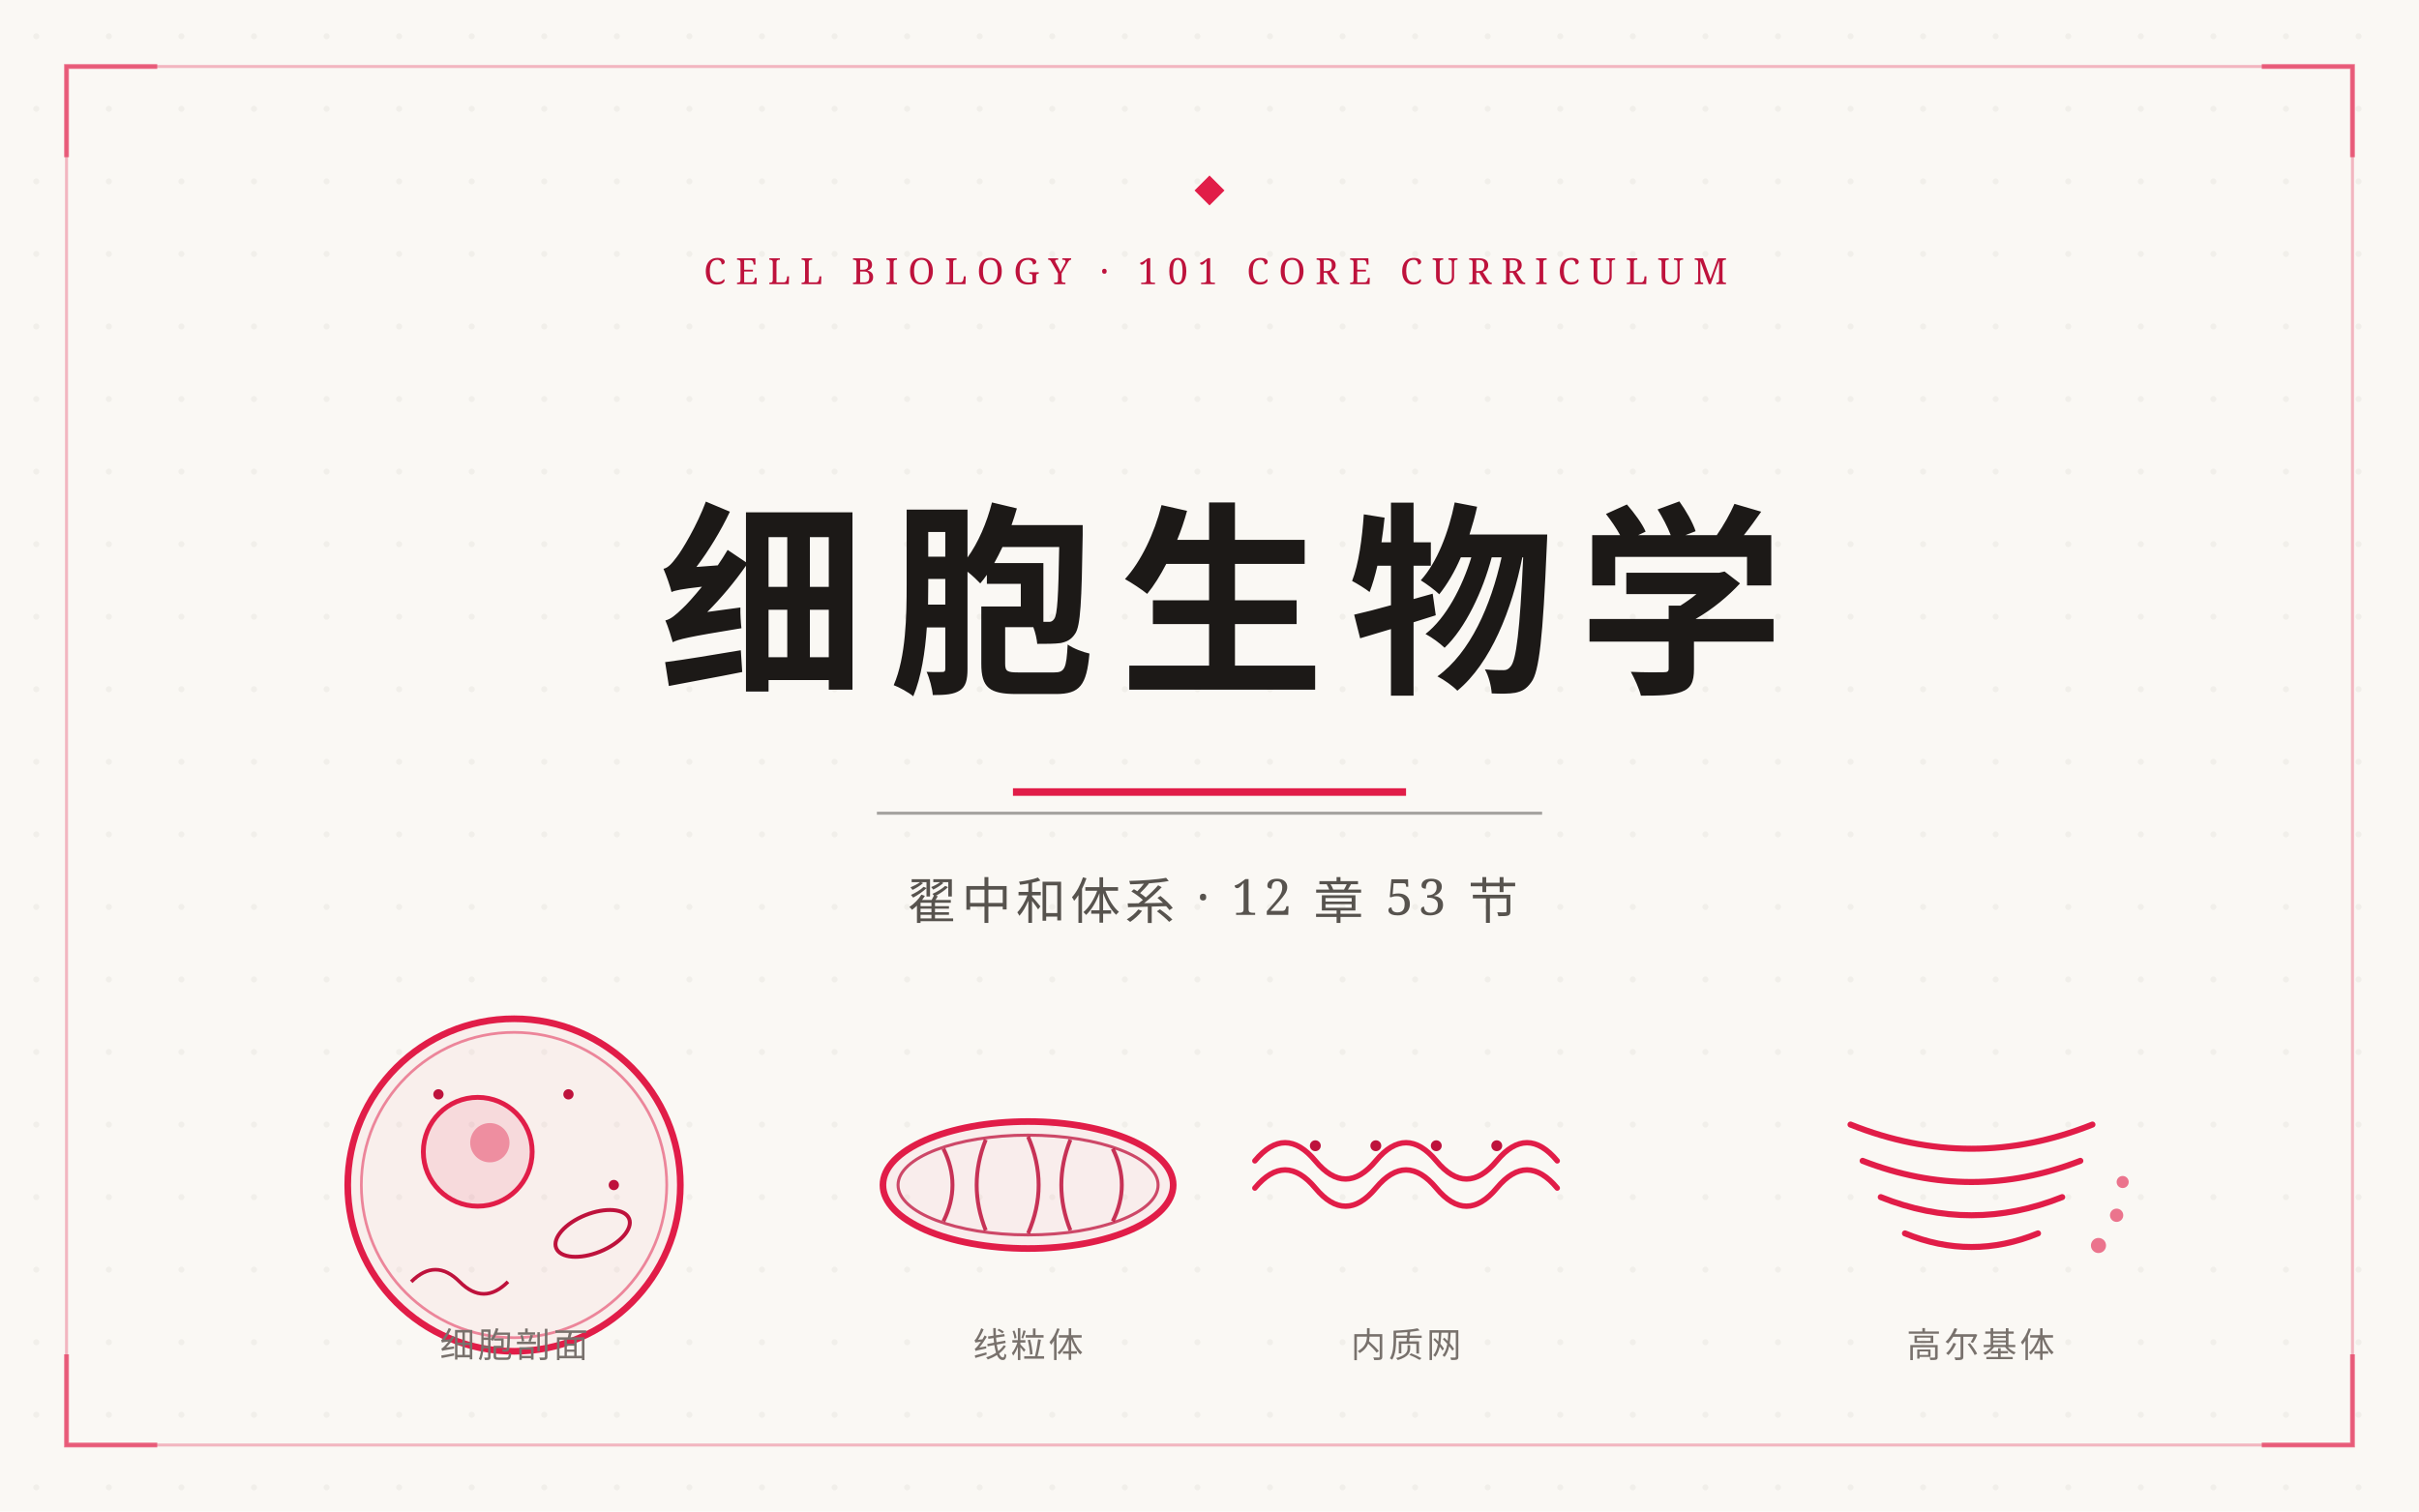
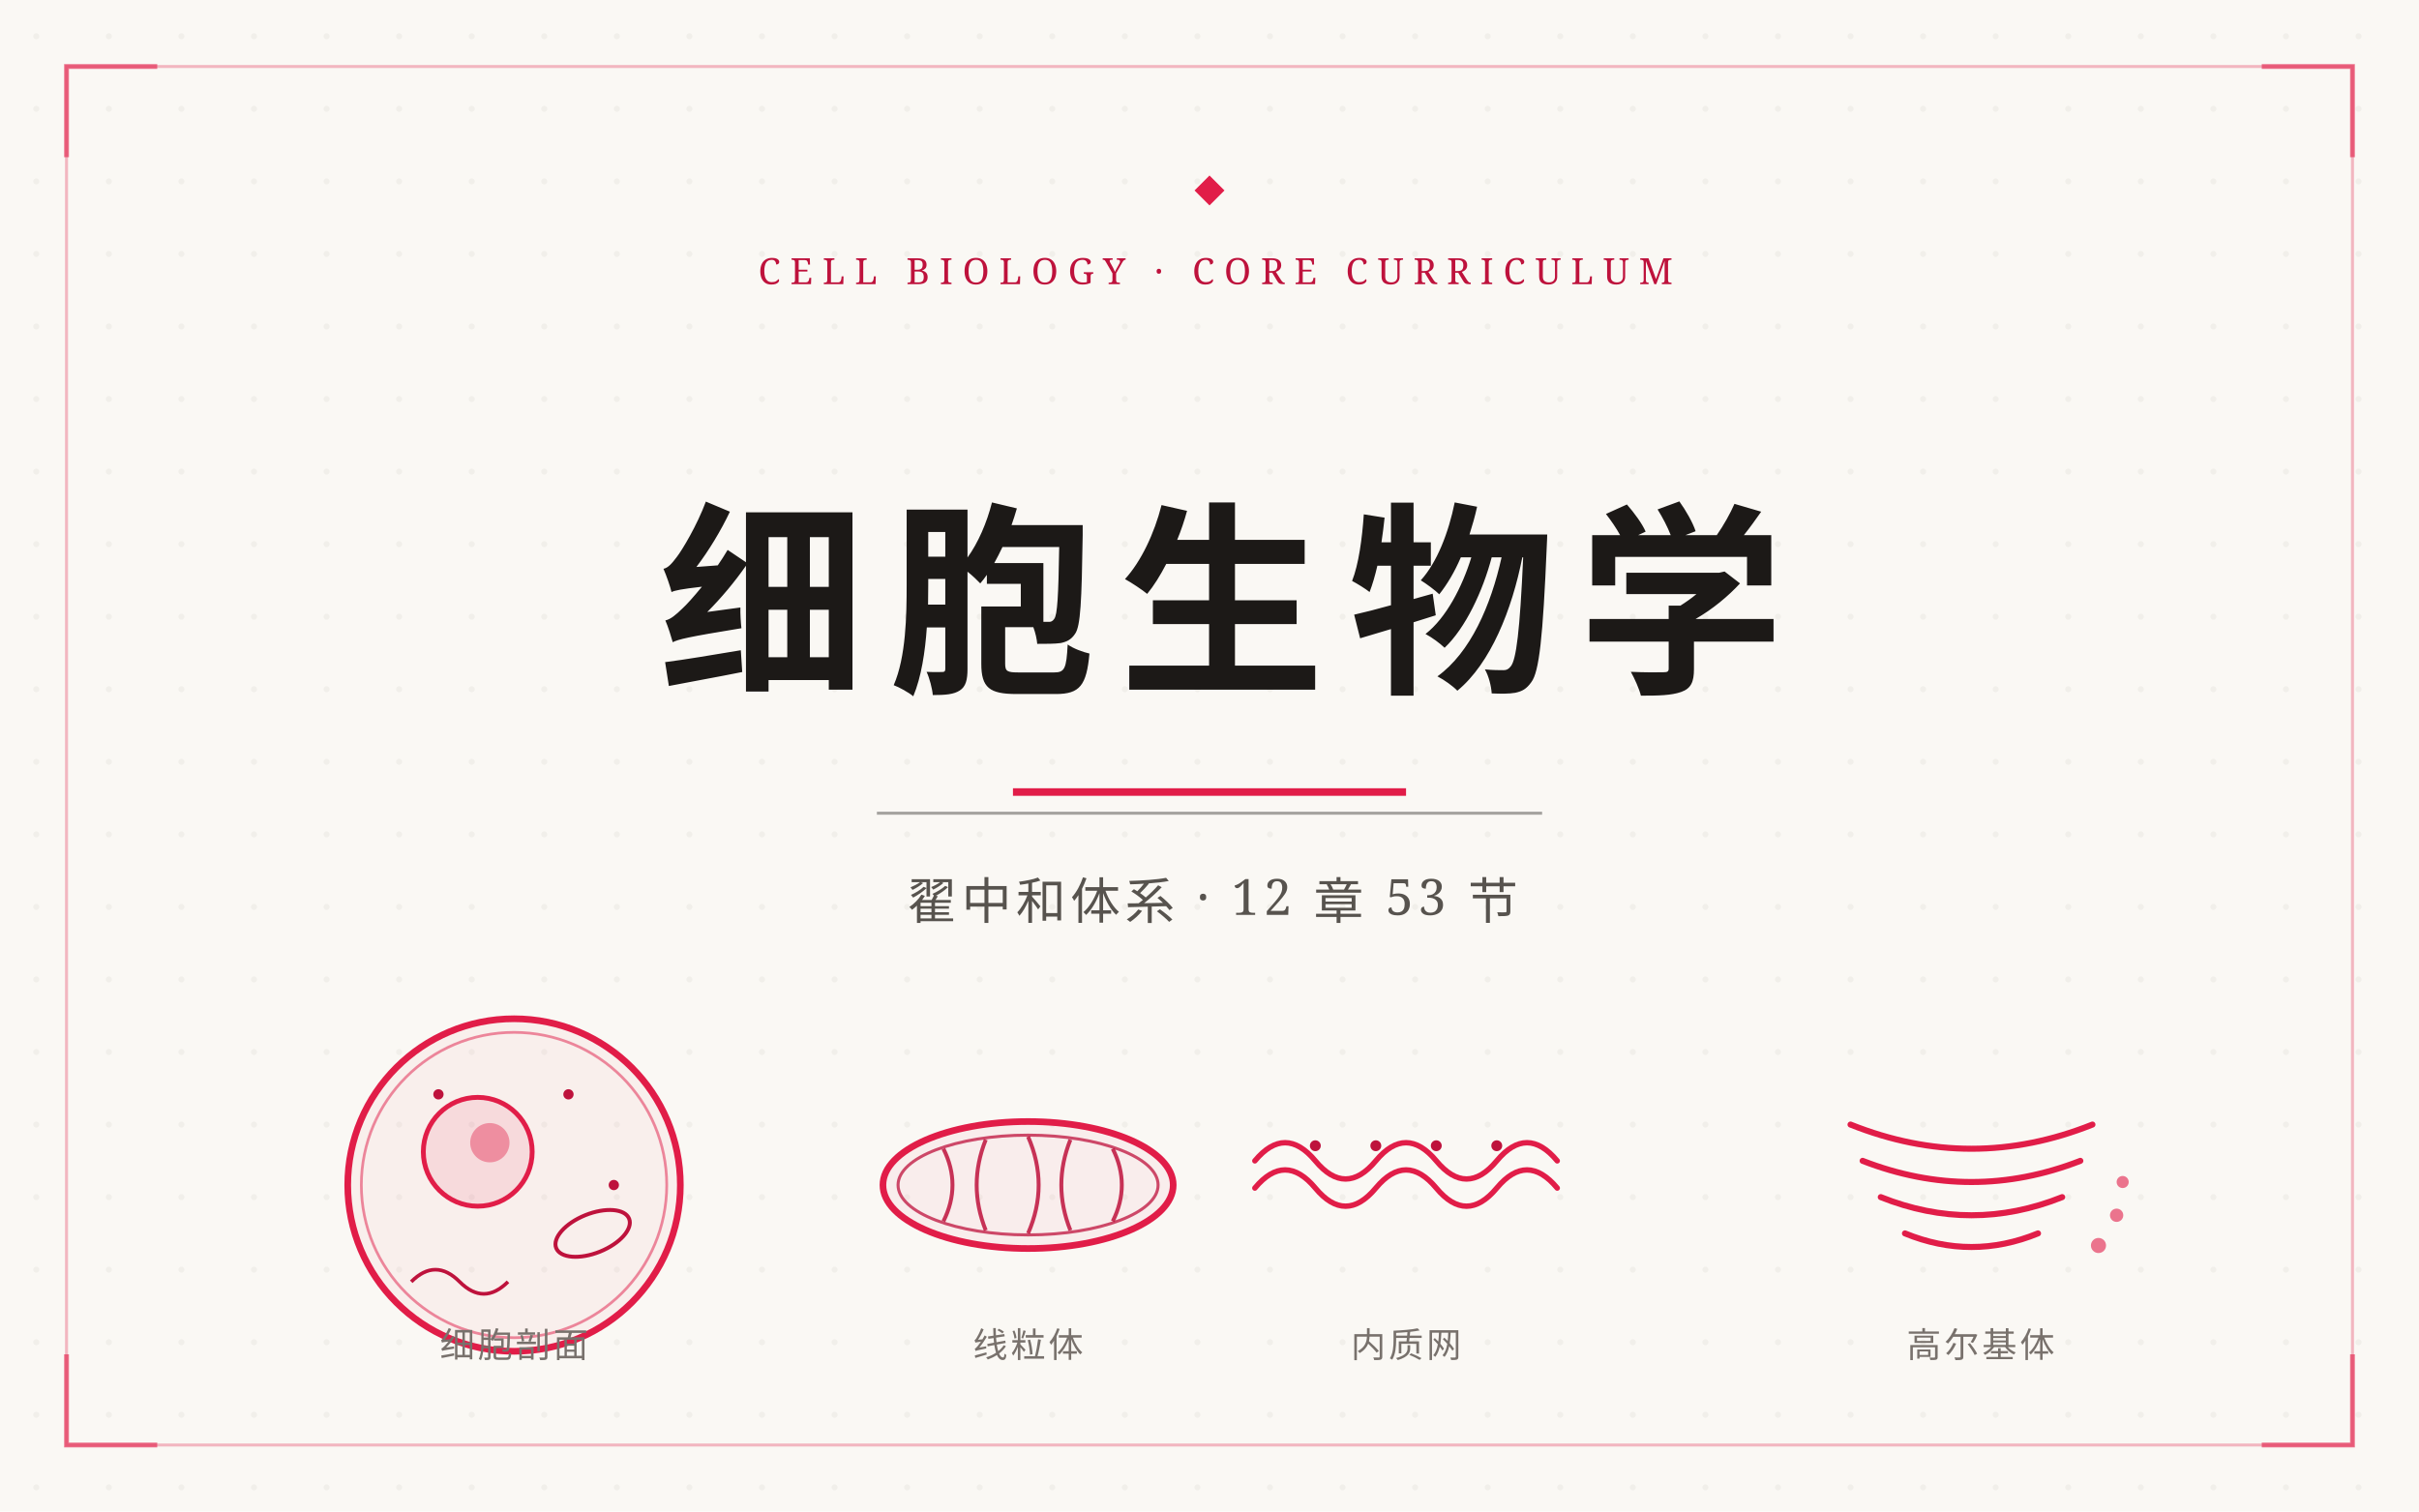
<svg xmlns="http://www.w3.org/2000/svg" width="800" height="500" viewBox="0 0 800 500" font-family="Noto Serif SC, LXGW WenKai, Georgia, serif">
  <defs>
    <pattern id="pgr" width="24" height="24" patternUnits="userSpaceOnUse">
      <circle cx="12" cy="12" r="1" fill="#1c1917" fill-opacity="0.04" />
    </pattern>
  </defs>
  <rect width="800" height="500" fill="#faf8f4" />
  <rect width="800" height="500" fill="url(#pgr)" />
  <rect x="22" y="22" width="756" height="456" fill="none" stroke="#e11d48" stroke-opacity="0.30" stroke-width="1" />
  <path d="M22,52 V22 H52 M748,22 H778 V52 M778,448 V478 H748 M52,478 H22 V448" fill="none" stroke="#e11d48" stroke-opacity="0.6" stroke-width="1.6" />
  <rect x="396.5" y="59.5" width="7" height="7" transform="rotate(45 400 63)" fill="#e11d48" />
-   <text x="402" y="94" text-anchor="middle" font-size="12" letter-spacing="3.2" fill="#be123c">CELL BIOLOGY · 101 CORE CURRICULUM</text>
+   <text x="402" y="94" text-anchor="middle" font-size="12" letter-spacing="3.2" fill="#be123c">CELL BIOLOGY · CORE CURRICULUM</text>
  <text x="404" y="224" text-anchor="middle" font-size="68" font-weight="700" letter-spacing="8" fill="#1c1917">细胞生物学</text>
  <line x1="335" y1="262" x2="465" y2="262" stroke="#e11d48" stroke-width="2.5" />
  <line x1="290" y1="269" x2="510" y2="269" stroke="#1c1917" stroke-opacity="0.38" stroke-width="1" />
  <text x="401" y="304" text-anchor="middle" font-size="16.5" letter-spacing="1.5" fill="#57534e">翟中和体系 · 12 章 53 节</text>
  <circle cx="170" cy="392" r="55" fill="#e11d48" fill-opacity="0.04" stroke="#e11d48" stroke-width="2.2" />
  <circle cx="170" cy="392" r="50.5" fill="none" stroke="#e11d48" stroke-width="0.9" stroke-opacity="0.5" />
  <circle cx="158" cy="381" r="18" fill="#e11d48" fill-opacity="0.10" stroke="#e11d48" stroke-width="1.6" />
  <circle cx="162" cy="378" r="6.5" fill="#e11d48" fill-opacity="0.4" />
  <g transform="rotate(-22 196 408)">
    <ellipse cx="196" cy="408" rx="13" ry="6.5" fill="none" stroke="#be123c" stroke-width="1.3" />
  </g>
  <path d="M136,424 q8,-8 16,0 t16,0" fill="none" stroke="#be123c" stroke-width="1.2" />
  <circle cx="145" cy="362" r="1.7" fill="#be123c" />
  <circle cx="188" cy="362" r="1.7" fill="#be123c" />
  <circle cx="203" cy="392" r="1.7" fill="#be123c" />
  <ellipse cx="340" cy="392" rx="48" ry="21" fill="#e11d48" fill-opacity="0.05" stroke="#e11d48" stroke-width="2.2" />
  <ellipse cx="340" cy="392" rx="43" ry="16.5" fill="none" stroke="#be123c" stroke-width="1" stroke-opacity="0.75" />
  <g fill="none" stroke="#be123c" stroke-width="1.3" stroke-opacity="0.85">
    <path d="M312,380 Q318,392 312,404" />
    <path d="M326,377 Q320,392 326,407" />
    <path d="M340,376 Q347,392 340,408" />
    <path d="M354,377 Q348,392 354,407" />
    <path d="M368,380 Q374,392 368,404" />
  </g>
  <path d="M415,384 q10,-12 20,0 t20,0 t20,0 t20,0 t20,0" fill="none" stroke="#e11d48" stroke-width="1.8" stroke-linecap="round" />
  <path d="M415,393 q10,-12 20,0 t20,0 t20,0 t20,0 t20,0" fill="none" stroke="#e11d48" stroke-width="1.8" stroke-linecap="round" />
  <circle cx="435" cy="379" r="1.8" fill="#be123c" />
  <circle cx="455" cy="379" r="1.8" fill="#be123c" />
  <circle cx="475" cy="379" r="1.8" fill="#be123c" />
  <circle cx="495" cy="379" r="1.8" fill="#be123c" />
  <g fill="none" stroke="#e11d48" stroke-width="2" stroke-linecap="round">
    <path d="M612,372 Q652,388 692,372" />
    <path d="M616,384 Q652,398 688,384" />
    <path d="M622,396 Q652,408 682,396" />
    <path d="M630,408 Q652,417 674,408" />
  </g>
  <circle cx="694" cy="412" r="2.5" fill="#e11d48" fill-opacity="0.6" />
  <circle cx="700" cy="402" r="2.2" fill="#e11d48" fill-opacity="0.6" />
  <circle cx="702" cy="391" r="2" fill="#e11d48" fill-opacity="0.6" />
  <text x="170" y="449" text-anchor="middle" font-size="11.5" letter-spacing="1" fill="#78716c">细胞剖面</text>
  <text x="340" y="449" text-anchor="middle" font-size="11.5" letter-spacing="1" fill="#78716c">线粒体</text>
  <text x="465" y="449" text-anchor="middle" font-size="11.5" letter-spacing="1" fill="#78716c">内质网</text>
  <text x="655" y="449" text-anchor="middle" font-size="11.5" letter-spacing="1" fill="#78716c">高尔基体</text>
</svg>
